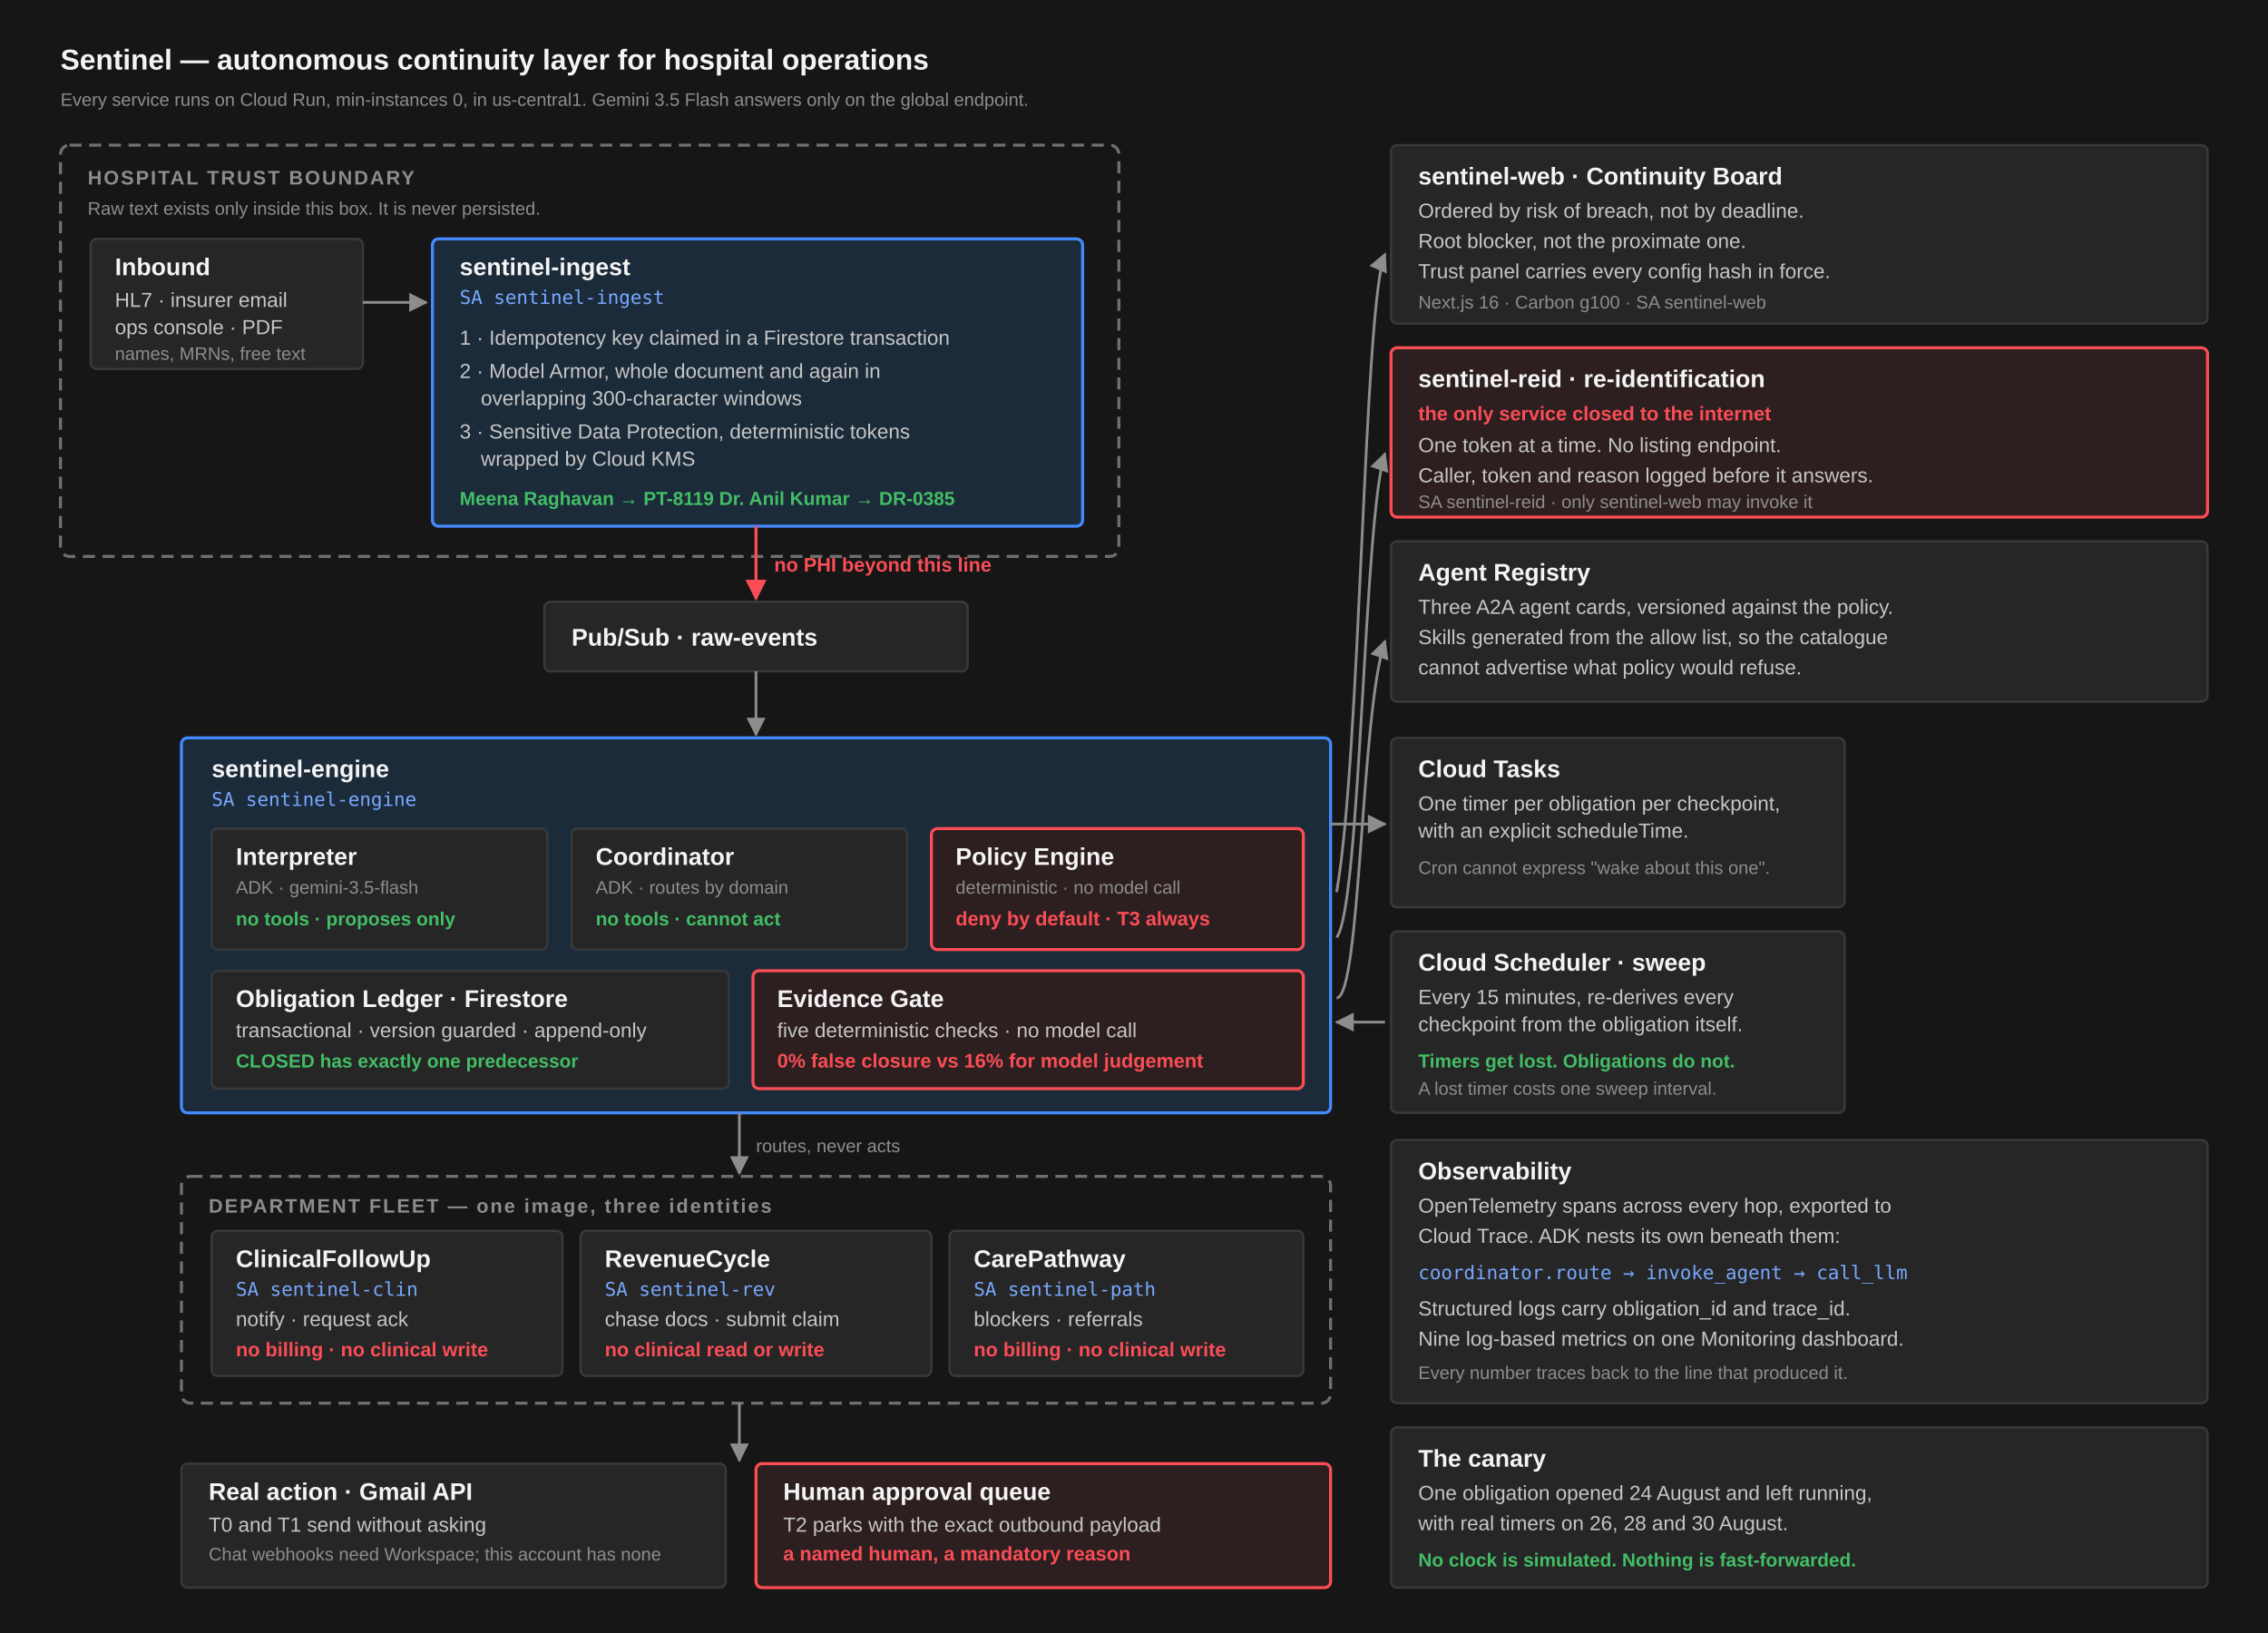
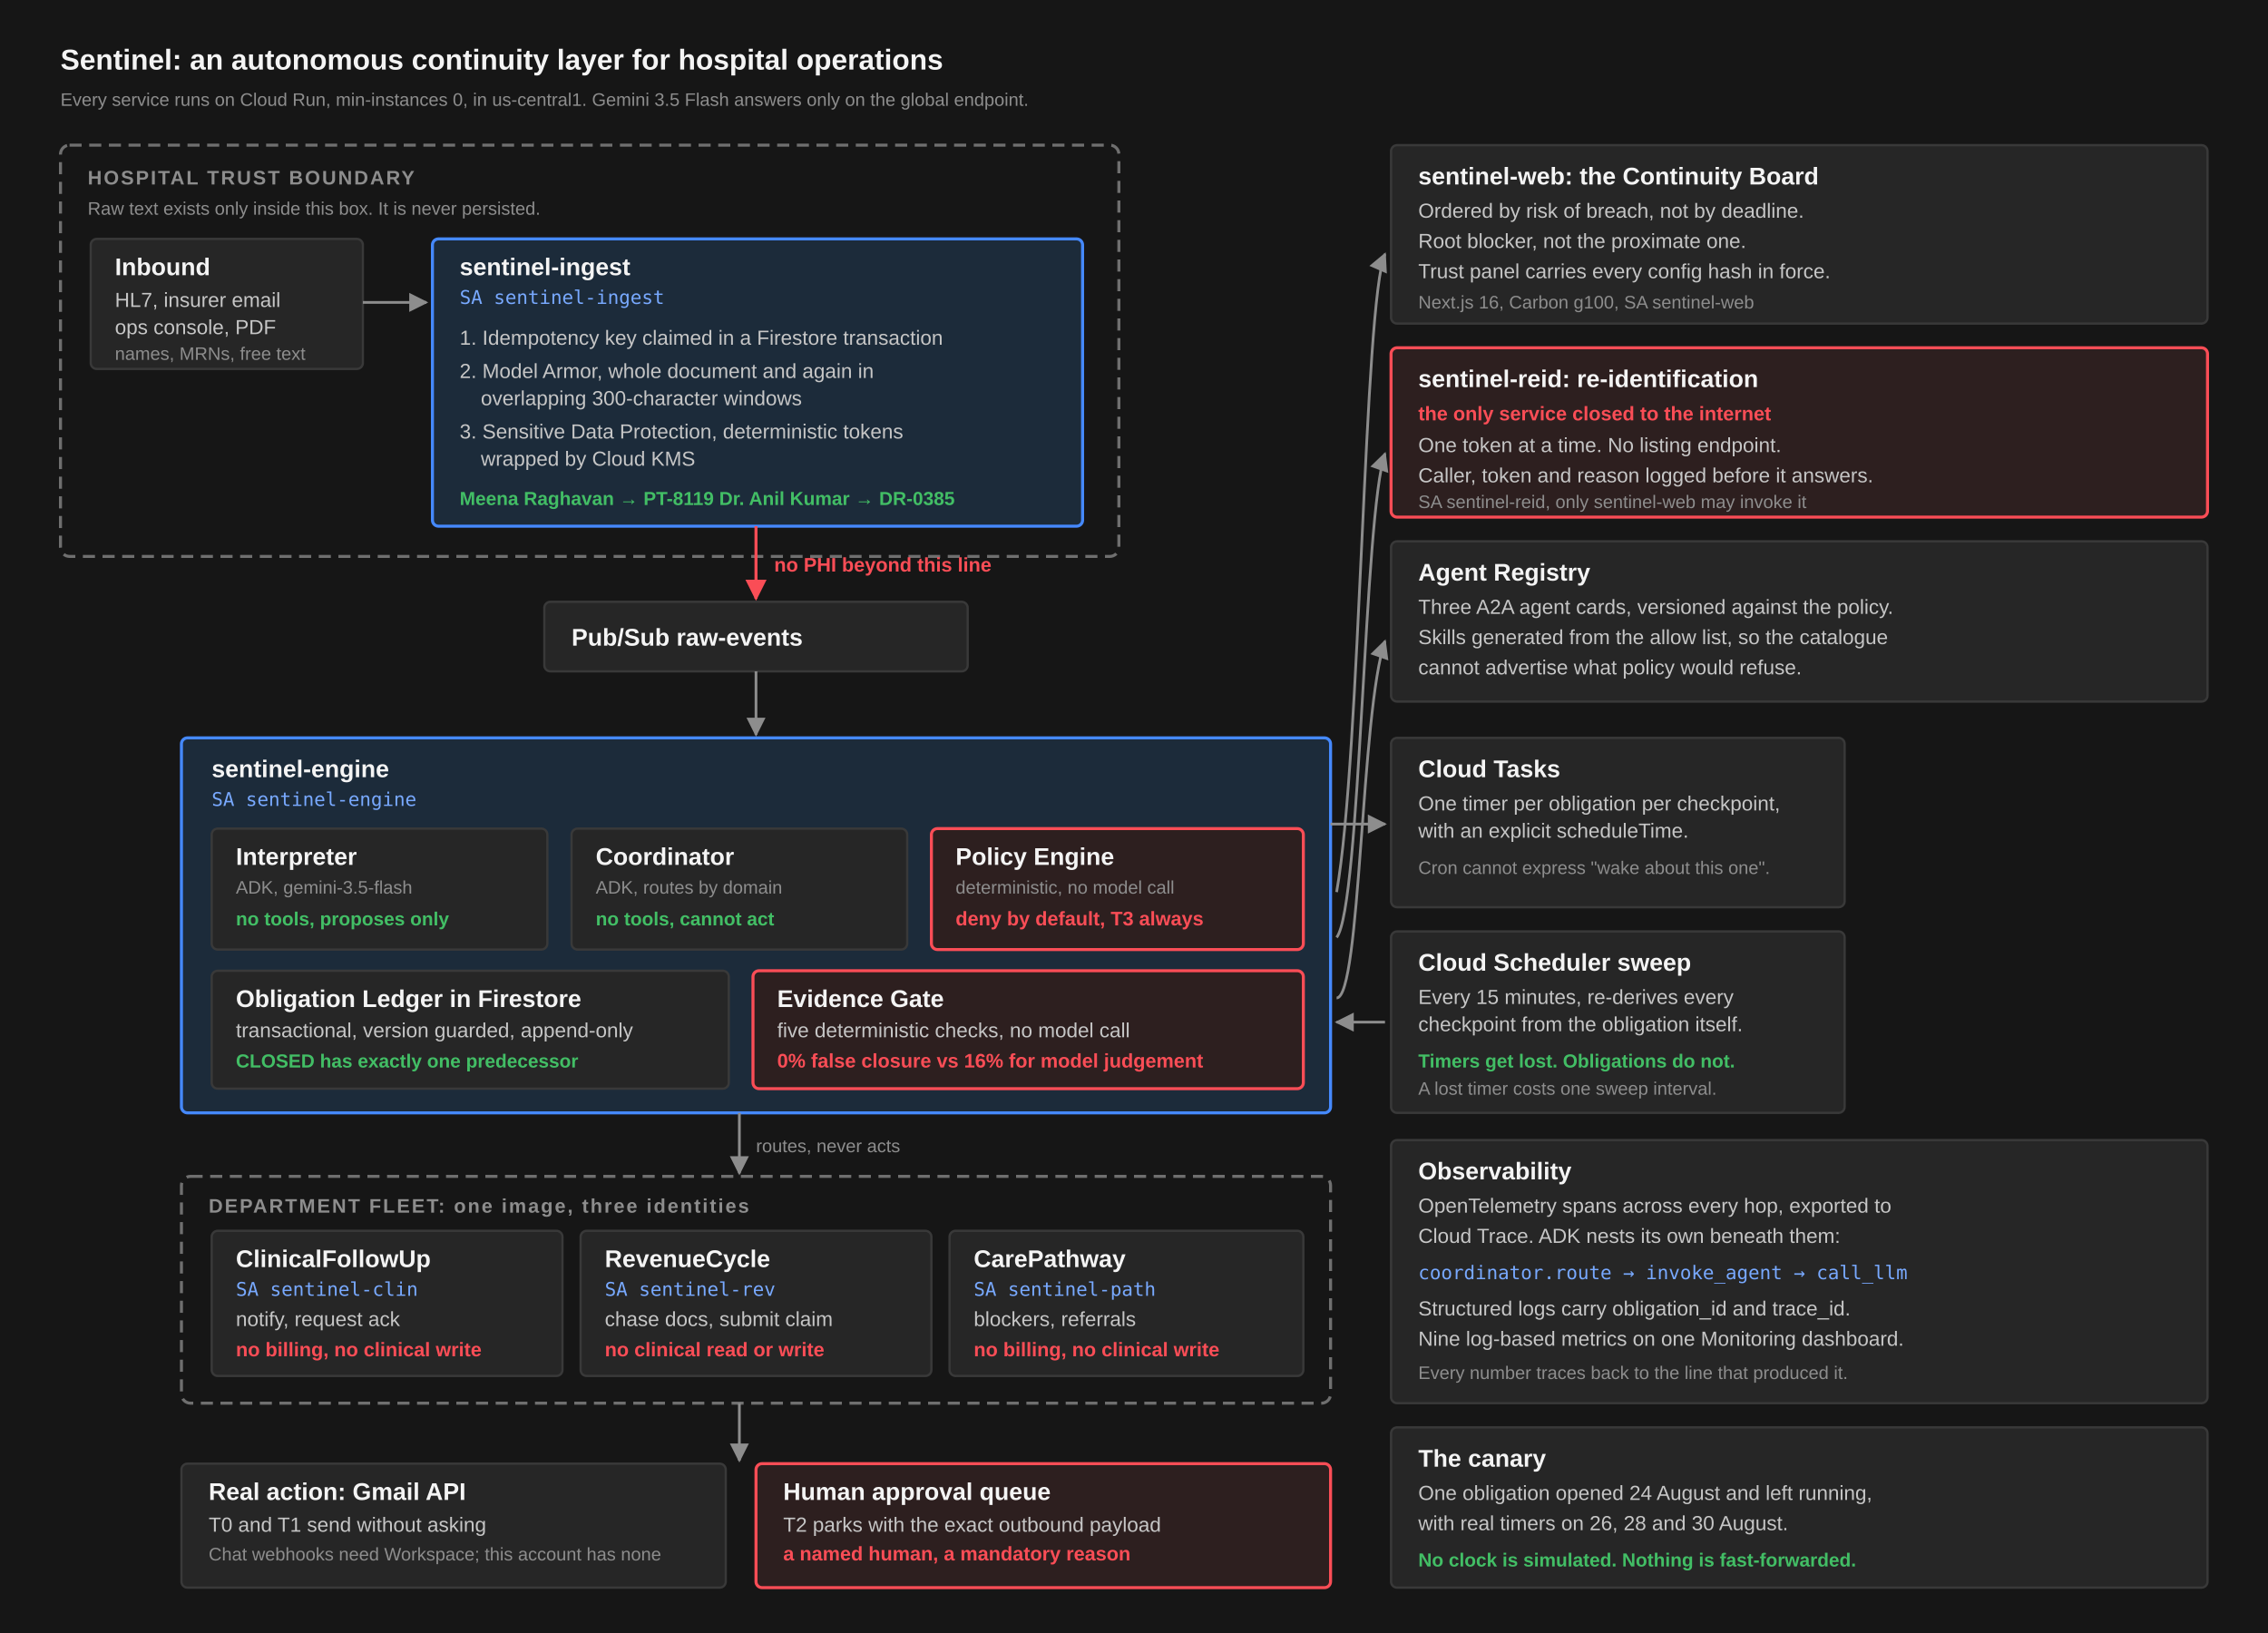
<svg xmlns="http://www.w3.org/2000/svg" viewBox="0 0 1500 1080" width="1500" height="1080" font-family="'IBM Plex Sans','Segoe UI',Arial,sans-serif">
  <defs>
    <marker id="arrow" viewBox="0 0 10 10" refX="9" refY="5" markerWidth="7" markerHeight="7" orient="auto-start-reverse">
      <path d="M 0 0 L 10 5 L 0 10 z" fill="#8d8d8d" />
    </marker>
    <marker id="arrowRed" viewBox="0 0 10 10" refX="9" refY="5" markerWidth="7" markerHeight="7" orient="auto-start-reverse">
      <path d="M 0 0 L 10 5 L 0 10 z" fill="#fa4d56" />
    </marker>
    <style>
      .bg    { fill:#161616; }
      .box   { fill:#262626; stroke:#393939; stroke-width:1.5; }
      .boxhi { fill:#1c2b3a; stroke:#4589ff; stroke-width:2; }
      .boxwarn { fill:#2d1f1f; stroke:#fa4d56; stroke-width:2; }
      .zone  { fill:none; stroke:#6f6f6f; stroke-width:2; stroke-dasharray:8 5; }
      .title { fill:#f4f4f4; font-size:19px; font-weight:600; }
      .h     { fill:#f4f4f4; font-size:16px; font-weight:600; }
      .t     { fill:#c6c6c6; font-size:13.5px; }
      .s     { fill:#8d8d8d; font-size:12px; }
      .mono  { fill:#78a9ff; font-size:12.5px; font-family:'IBM Plex Mono',Consolas,monospace; }
      .zlab  { fill:#8d8d8d; font-size:13px; font-weight:600; letter-spacing:1.2px; }
      .redlab{ fill:#fa4d56; font-size:13px; font-weight:600; }
      .grnlab{ fill:#42be65; font-size:12.5px; font-weight:600; }
      .flow  { stroke:#8d8d8d; stroke-width:1.8; fill:none; marker-end:url(#arrow); }
      .flowr { stroke:#fa4d56; stroke-width:2; fill:none; marker-end:url(#arrowRed); }
    </style>
  </defs>
  <rect class="bg" x="0" y="0" width="1500" height="1080" />
-   <text class="title" x="40" y="46">Sentinel — autonomous continuity layer for hospital operations</text>
+   <text class="title" x="40" y="46">Sentinel: an autonomous continuity layer for hospital operations</text>
  <text class="s" x="40" y="70">Every service runs on Cloud Run, min-instances 0, in us-central1. Gemini 3.5 Flash answers only on the global endpoint.</text>
  <rect class="zone" x="40" y="96" width="700" height="272" rx="6" />
  <text class="zlab" x="58" y="122">HOSPITAL TRUST BOUNDARY</text>
  <text class="s" x="58" y="142">Raw text exists only inside this box. It is never persisted.</text>
  <rect class="box" x="60" y="158" width="180" height="86" rx="4" />
  <text class="h" x="76" y="182">Inbound</text>
-   <text class="t" x="76" y="203">HL7 · insurer email</text>
-   <text class="t" x="76" y="221">ops console · PDF</text>
+   <text class="t" x="76" y="203">HL7, insurer email</text>
+   <text class="t" x="76" y="221">ops console, PDF</text>
  <text class="s" x="76" y="238">names, MRNs, free text</text>
  <rect class="boxhi" x="286" y="158" width="430" height="190" rx="4" />
  <text class="h" x="304" y="182">sentinel-ingest</text>
  <text class="mono" x="304" y="201">SA sentinel-ingest</text>
-   <text class="t" x="304" y="228">1 · Idempotency key claimed in a Firestore transaction</text>
-   <text class="t" x="304" y="250">2 · Model Armor, whole document and again in</text>
+   <text class="t" x="304" y="228">1. Idempotency key claimed in a Firestore transaction</text>
+   <text class="t" x="304" y="250">2. Model Armor, whole document and again in</text>
  <text class="t" x="318" y="268">overlapping 300-character windows</text>
-   <text class="t" x="304" y="290">3 · Sensitive Data Protection, deterministic tokens</text>
+   <text class="t" x="304" y="290">3. Sensitive Data Protection, deterministic tokens</text>
  <text class="t" x="318" y="308">wrapped by Cloud KMS</text>
  <text class="grnlab" x="304" y="334">Meena Raghavan → PT-8119   Dr. Anil Kumar → DR-0385</text>
  <path class="flow" d="M 240 200 L 282 200" />
  <path class="flowr" d="M 500 348 L 500 396" />
  <text class="redlab" x="512" y="378">no PHI beyond this line</text>
  <rect class="box" x="360" y="398" width="280" height="46" rx="4" />
-   <text class="h" x="378" y="427">Pub/Sub · raw-events</text>
+   <text class="h" x="378" y="427">Pub/Sub raw-events</text>
  <path class="flow" d="M 500 444 L 500 486" />
  <rect class="boxhi" x="120" y="488" width="760" height="248" rx="4" />
  <text class="h" x="140" y="514">sentinel-engine</text>
  <text class="mono" x="140" y="533">SA sentinel-engine</text>
  <rect class="box" x="140" y="548" width="222" height="80" rx="4" />
  <text class="h" x="156" y="572">Interpreter</text>
-   <text class="s" x="156" y="591">ADK · gemini-3.5-flash</text>
-   <text class="grnlab" x="156" y="612">no tools · proposes only</text>
+   <text class="s" x="156" y="591">ADK, gemini-3.5-flash</text>
+   <text class="grnlab" x="156" y="612">no tools, proposes only</text>
  <rect class="box" x="378" y="548" width="222" height="80" rx="4" />
  <text class="h" x="394" y="572">Coordinator</text>
-   <text class="s" x="394" y="591">ADK · routes by domain</text>
-   <text class="grnlab" x="394" y="612">no tools · cannot act</text>
+   <text class="s" x="394" y="591">ADK, routes by domain</text>
+   <text class="grnlab" x="394" y="612">no tools, cannot act</text>
  <rect class="boxwarn" x="616" y="548" width="246" height="80" rx="4" />
  <text class="h" x="632" y="572">Policy Engine</text>
-   <text class="s" x="632" y="591">deterministic · no model call</text>
-   <text class="redlab" x="632" y="612">deny by default · T3 always</text>
+   <text class="s" x="632" y="591">deterministic, no model call</text>
+   <text class="redlab" x="632" y="612">deny by default, T3 always</text>
  <rect class="box" x="140" y="642" width="342" height="78" rx="4" />
-   <text class="h" x="156" y="666">Obligation Ledger · Firestore</text>
-   <text class="t" x="156" y="686">transactional · version guarded · append-only</text>
+   <text class="h" x="156" y="666">Obligation Ledger in Firestore</text>
+   <text class="t" x="156" y="686">transactional, version guarded, append-only</text>
  <text class="grnlab" x="156" y="706">CLOSED has exactly one predecessor</text>
  <rect class="boxwarn" x="498" y="642" width="364" height="78" rx="4" />
  <text class="h" x="514" y="666">Evidence Gate</text>
-   <text class="t" x="514" y="686">five deterministic checks · no model call</text>
+   <text class="t" x="514" y="686">five deterministic checks, no model call</text>
  <text class="redlab" x="514" y="706">0% false closure vs 16% for model judgement</text>
  <rect class="box" x="920" y="488" width="300" height="112" rx="4" />
  <text class="h" x="938" y="514">Cloud Tasks</text>
  <text class="t" x="938" y="536">One timer per obligation per checkpoint,</text>
  <text class="t" x="938" y="554">with an explicit scheduleTime.</text>
  <text class="s" x="938" y="578">Cron cannot express "wake about this one".</text>
  <rect class="box" x="920" y="616" width="300" height="120" rx="4" />
-   <text class="h" x="938" y="642">Cloud Scheduler · sweep</text>
+   <text class="h" x="938" y="642">Cloud Scheduler sweep</text>
  <text class="t" x="938" y="664">Every 15 minutes, re-derives every</text>
  <text class="t" x="938" y="682">checkpoint from the obligation itself.</text>
  <text class="grnlab" x="938" y="706">Timers get lost. Obligations do not.</text>
  <text class="s" x="938" y="724">A lost timer costs one sweep interval.</text>
  <path class="flow" d="M 880 545 L 916 545" />
  <path class="flow" d="M 916 676 L 884 676" />
  <path class="flow" d="M 489 736 L 489 776" />
  <text class="s" x="500" y="762">routes, never acts</text>
  <rect class="zone" x="120" y="778" width="760" height="150" rx="6" />
-   <text class="zlab" x="138" y="802">DEPARTMENT FLEET — one image, three identities</text>
+   <text class="zlab" x="138" y="802">DEPARTMENT FLEET: one image, three identities</text>
  <rect class="box" x="140" y="814" width="232" height="96" rx="4" />
  <text class="h" x="156" y="838">ClinicalFollowUp</text>
  <text class="mono" x="156" y="857">SA sentinel-clin</text>
-   <text class="t" x="156" y="877">notify · request ack</text>
-   <text class="redlab" x="156" y="897">no billing · no clinical write</text>
+   <text class="t" x="156" y="877">notify, request ack</text>
+   <text class="redlab" x="156" y="897">no billing, no clinical write</text>
  <rect class="box" x="384" y="814" width="232" height="96" rx="4" />
  <text class="h" x="400" y="838">RevenueCycle</text>
  <text class="mono" x="400" y="857">SA sentinel-rev</text>
-   <text class="t" x="400" y="877">chase docs · submit claim</text>
+   <text class="t" x="400" y="877">chase docs, submit claim</text>
  <text class="redlab" x="400" y="897">no clinical read or write</text>
  <rect class="box" x="628" y="814" width="234" height="96" rx="4" />
  <text class="h" x="644" y="838">CarePathway</text>
  <text class="mono" x="644" y="857">SA sentinel-path</text>
-   <text class="t" x="644" y="877">blockers · referrals</text>
-   <text class="redlab" x="644" y="897">no billing · no clinical write</text>
+   <text class="t" x="644" y="877">blockers, referrals</text>
+   <text class="redlab" x="644" y="897">no billing, no clinical write</text>
  <path class="flow" d="M 489 928 L 489 966" />
  <rect class="box" x="120" y="968" width="360" height="82" rx="4" />
-   <text class="h" x="138" y="992">Real action · Gmail API</text>
+   <text class="h" x="138" y="992">Real action: Gmail API</text>
  <text class="t" x="138" y="1013">T0 and T1 send without asking</text>
  <text class="s" x="138" y="1032">Chat webhooks need Workspace; this account has none</text>
  <rect class="boxwarn" x="500" y="968" width="380" height="82" rx="4" />
  <text class="h" x="518" y="992">Human approval queue</text>
  <text class="t" x="518" y="1013">T2 parks with the exact outbound payload</text>
  <text class="redlab" x="518" y="1032">a named human, a mandatory reason</text>
  <rect class="box" x="920" y="96" width="540" height="118" rx="4" />
-   <text class="h" x="938" y="122">sentinel-web · Continuity Board</text>
+   <text class="h" x="938" y="122">sentinel-web: the Continuity Board</text>
  <text class="t" x="938" y="144">Ordered by risk of breach, not by deadline.</text>
  <text class="t" x="938" y="164">Root blocker, not the proximate one.</text>
  <text class="t" x="938" y="184">Trust panel carries every config hash in force.</text>
-   <text class="s" x="938" y="204">Next.js 16 · Carbon g100 · SA sentinel-web</text>
+   <text class="s" x="938" y="204">Next.js 16, Carbon g100, SA sentinel-web</text>
  <rect class="boxwarn" x="920" y="230" width="540" height="112" rx="4" />
-   <text class="h" x="938" y="256">sentinel-reid · re-identification</text>
+   <text class="h" x="938" y="256">sentinel-reid: re-identification</text>
  <text class="redlab" x="938" y="278">the only service closed to the internet</text>
  <text class="t" x="938" y="299">One token at a time. No listing endpoint.</text>
  <text class="t" x="938" y="319">Caller, token and reason logged before it answers.</text>
-   <text class="s" x="938" y="336">SA sentinel-reid · only sentinel-web may invoke it</text>
+   <text class="s" x="938" y="336">SA sentinel-reid, only sentinel-web may invoke it</text>
  <rect class="box" x="920" y="358" width="540" height="106" rx="4" />
  <text class="h" x="938" y="384">Agent Registry</text>
  <text class="t" x="938" y="406">Three A2A agent cards, versioned against the policy.</text>
  <text class="t" x="938" y="426">Skills generated from the allow list, so the catalogue</text>
  <text class="t" x="938" y="446">cannot advertise what policy would refuse.</text>
  <rect class="box" x="920" y="754" width="540" height="174" rx="4" />
  <text class="h" x="938" y="780">Observability</text>
  <text class="t" x="938" y="802">OpenTelemetry spans across every hop, exported to</text>
  <text class="t" x="938" y="822">Cloud Trace. ADK nests its own beneath them:</text>
  <text class="mono" x="938" y="846">coordinator.route → invoke_agent → call_llm</text>
  <text class="t" x="938" y="870">Structured logs carry obligation_id and trace_id.</text>
  <text class="t" x="938" y="890">Nine log-based metrics on one Monitoring dashboard.</text>
  <text class="s" x="938" y="912">Every number traces back to the line that produced it.</text>
  <rect class="box" x="920" y="944" width="540" height="106" rx="4" />
  <text class="h" x="938" y="970">The canary</text>
  <text class="t" x="938" y="992">One obligation opened 24 August and left running,</text>
  <text class="t" x="938" y="1012">with real timers on 26, 28 and 30 August.</text>
  <text class="grnlab" x="938" y="1036">No clock is simulated. Nothing is fast-forwarded.</text>
  <path class="flow" d="M 884 660 C 900 660 900 470 916 424" />
  <path class="flow" d="M 884 620 C 900 600 902 340 916 300" />
  <path class="flow" d="M 884 590 C 900 500 902 200 916 168" />
</svg>
